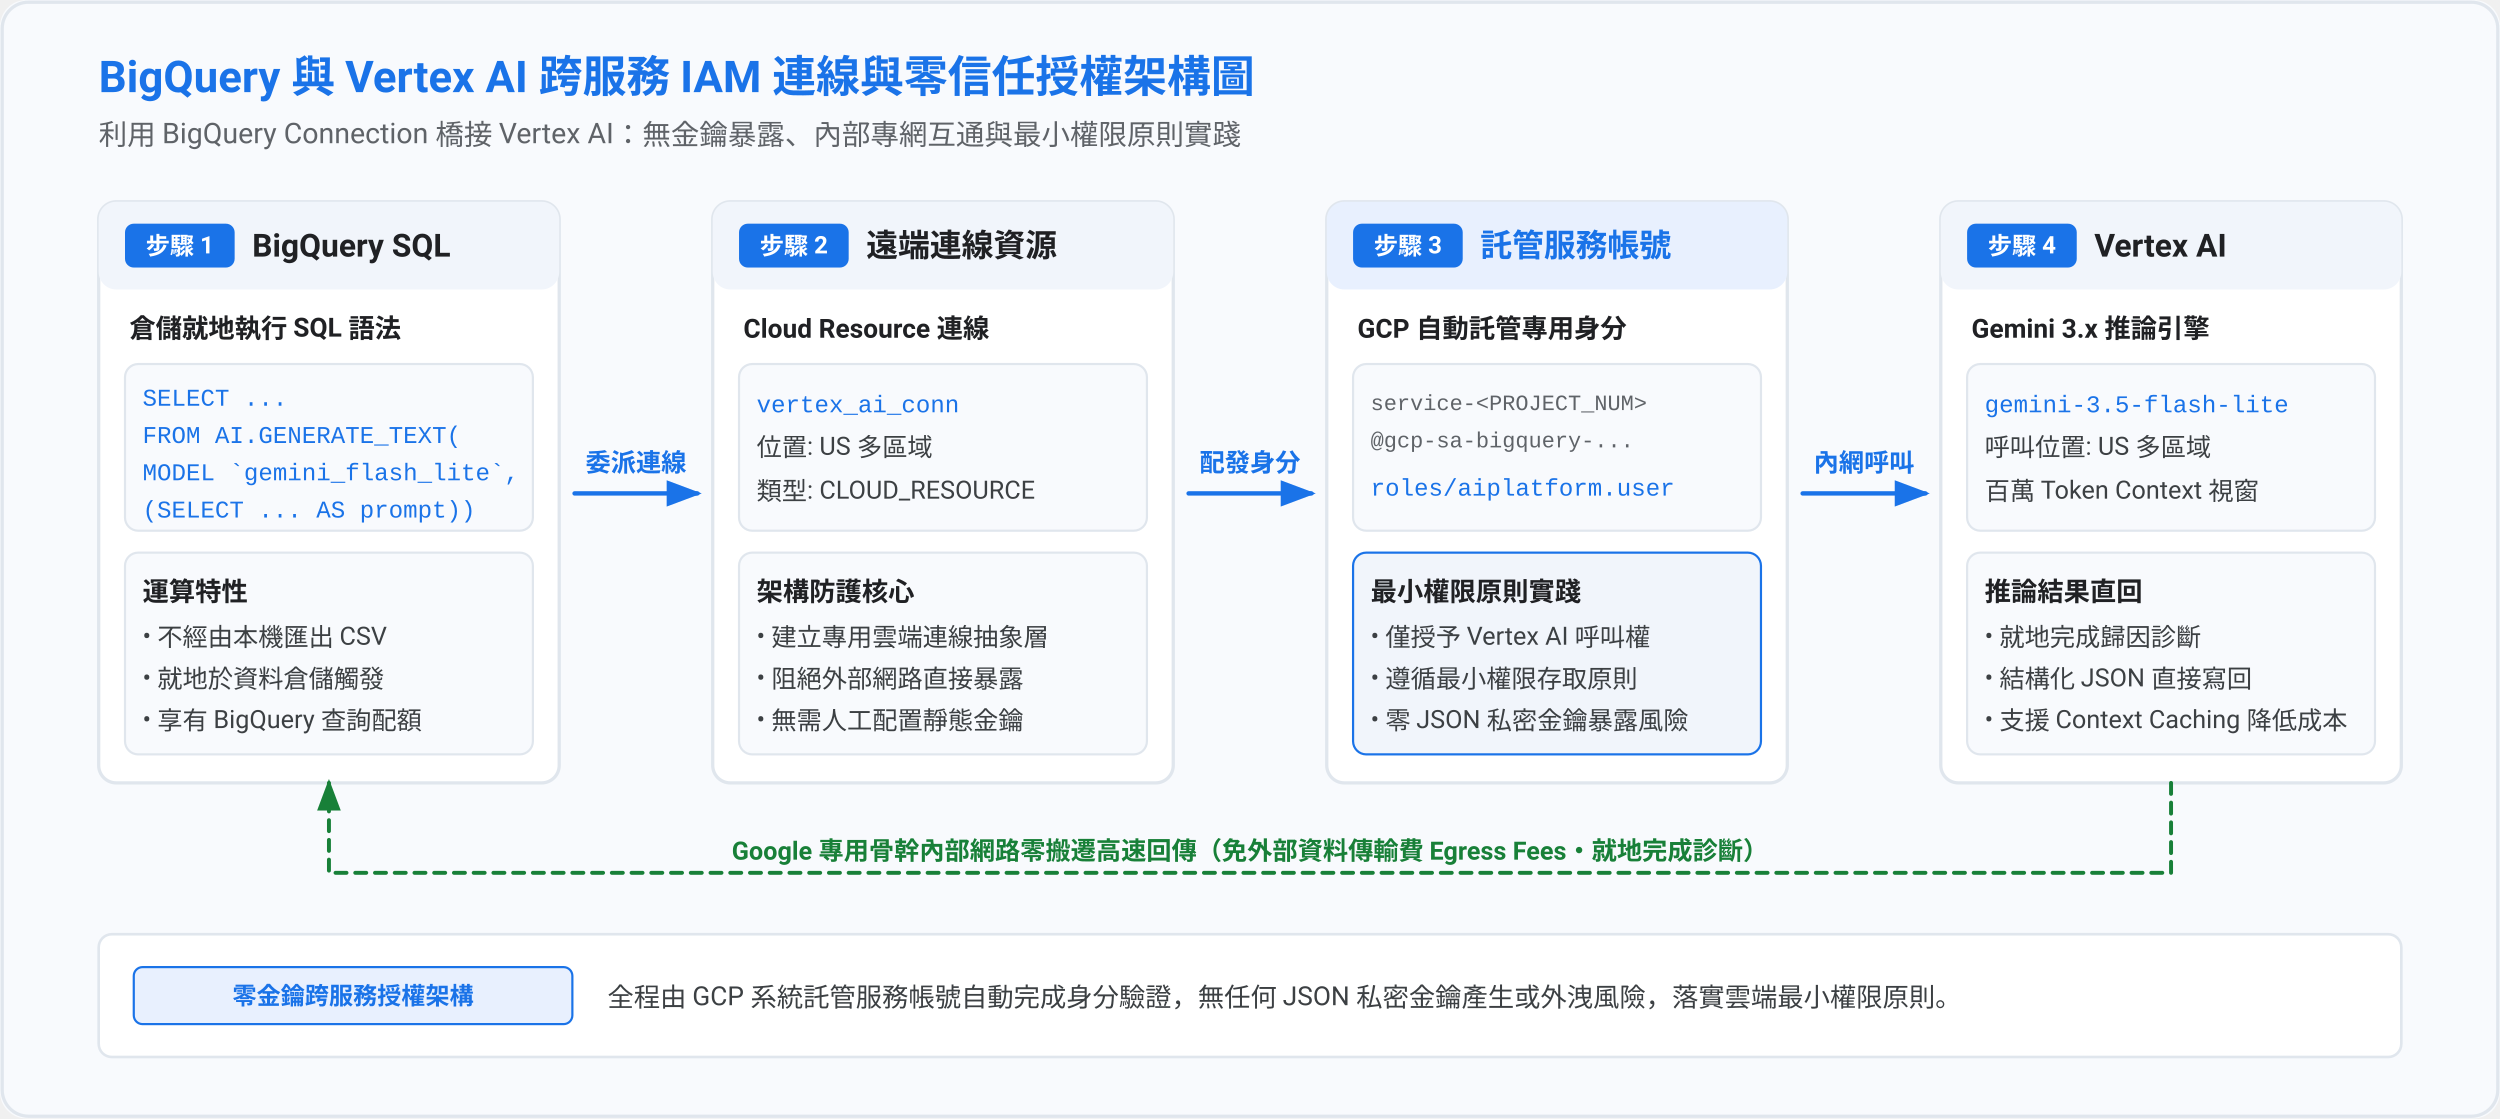
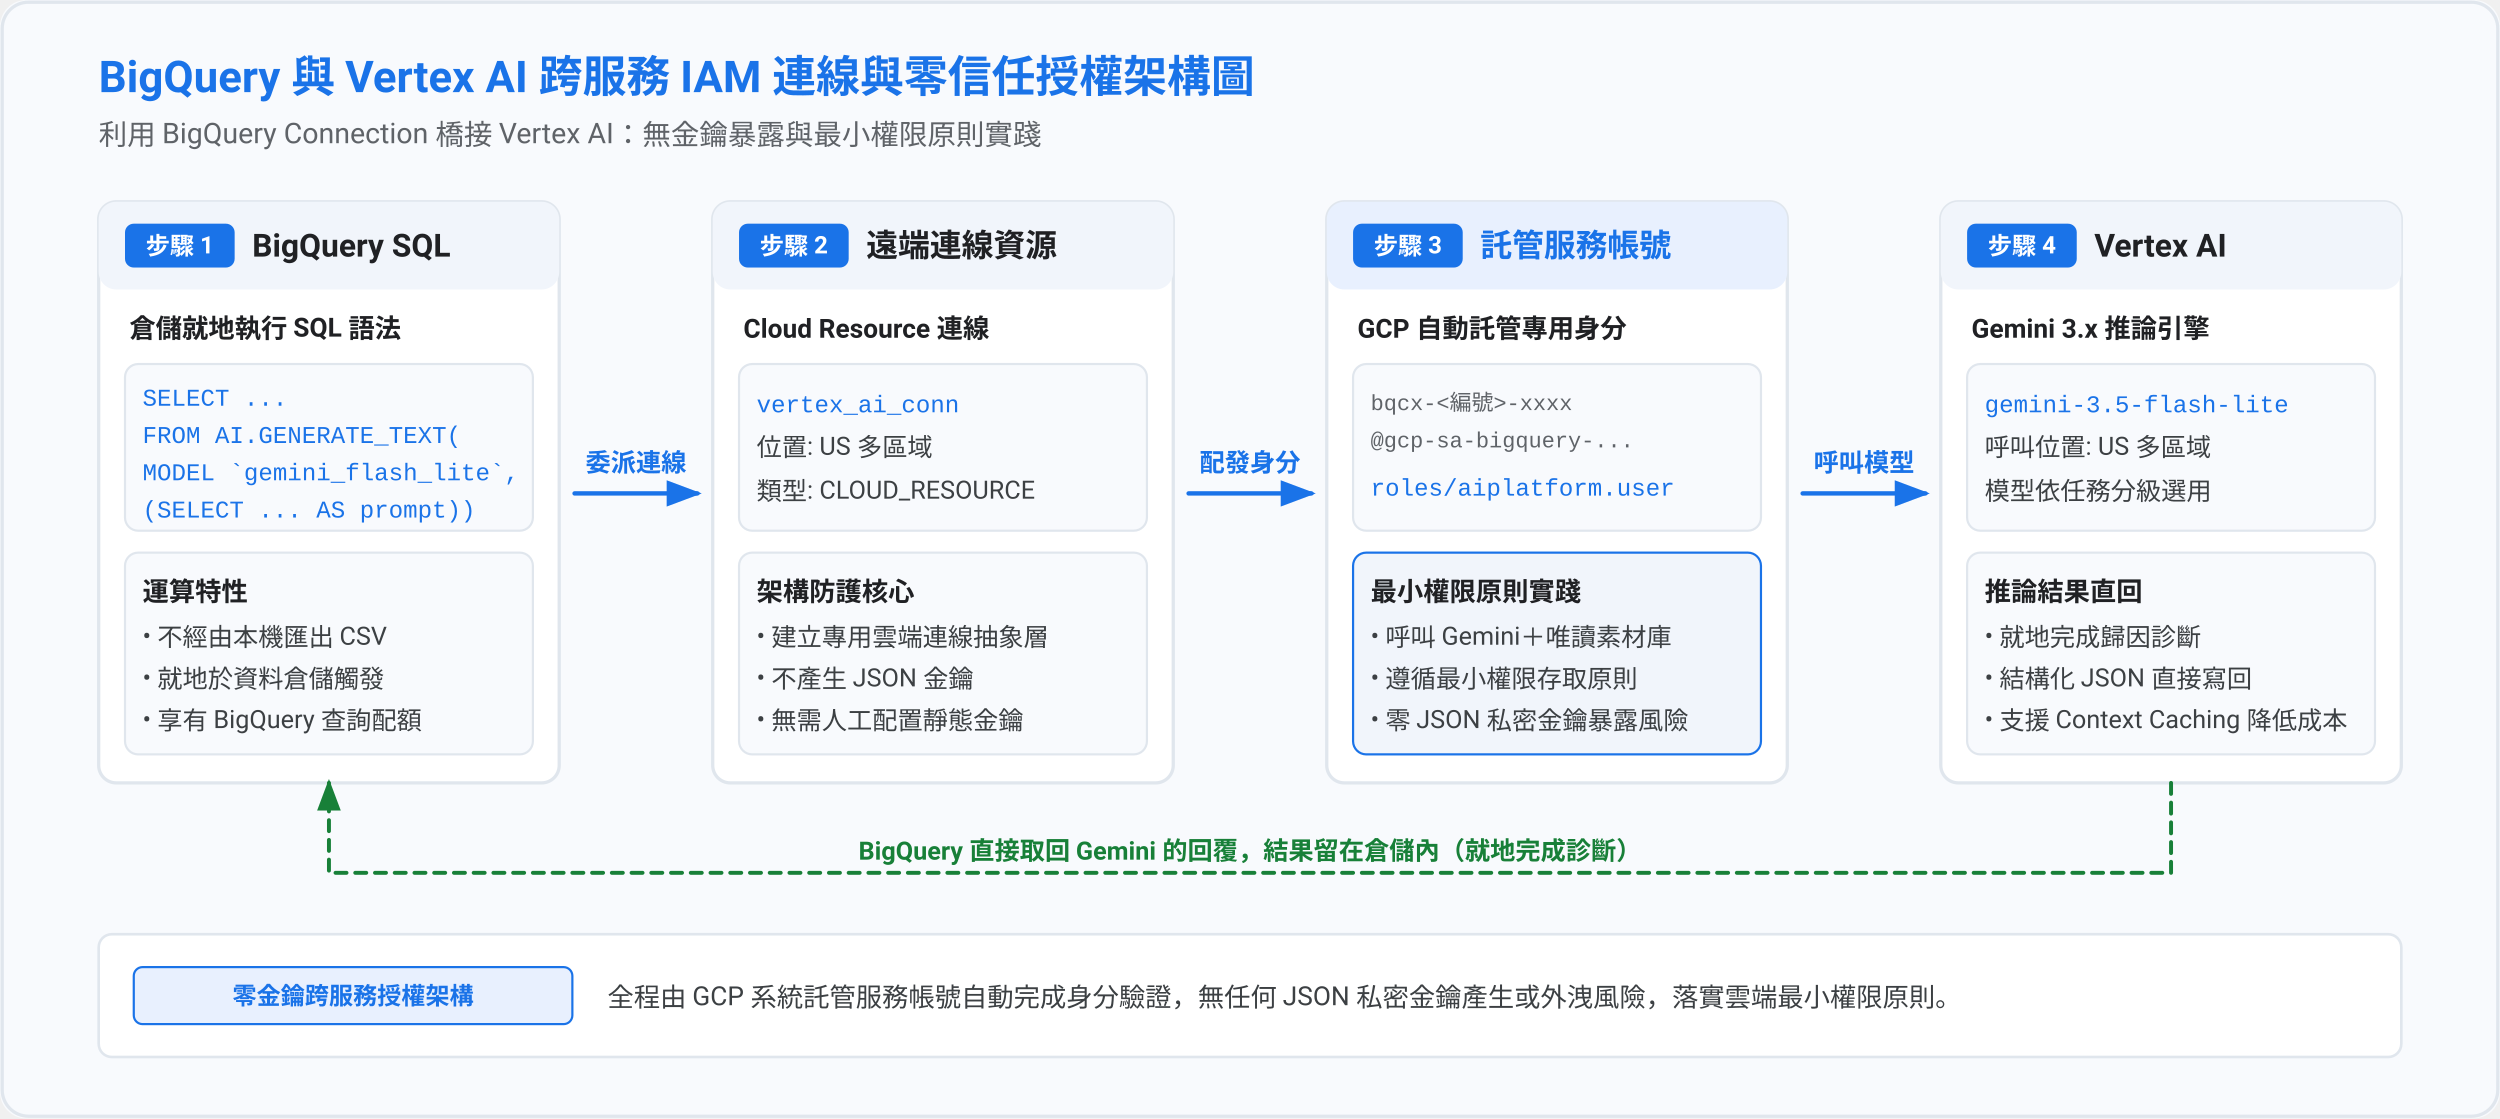
<svg xmlns="http://www.w3.org/2000/svg" viewBox="0 0 1140 510" width="1140" height="510">
  <defs>
    <style>
      .bg { fill: #f8fafd; }
      .outer-border { fill: none; stroke: #e0e6ed; stroke-width: 1.5; rx: 12; ry: 12; }
      
      .title-text { font-family: -apple-system, BlinkMacSystemFont, "Segoe UI", Roboto, "Noto Sans TC", "PingFang TC", "Microsoft JhengHei", sans-serif; font-weight: 700; font-size: 20px; fill: #1a73e8; }
      .subtitle-text { font-family: -apple-system, BlinkMacSystemFont, "Segoe UI", Roboto, "Noto Sans TC", "PingFang TC", "Microsoft JhengHei", sans-serif; font-weight: 400; font-size: 13px; fill: #5f6368; }
      
      .card-bg { fill: #ffffff; stroke: #e0e6ed; stroke-width: 1.5; rx: 8; ry: 8; }
      .card-header { fill: #f1f5fb; rx: 8; ry: 8; }
      .card-header-accent { fill: #e8f0fe; rx: 8; ry: 8; }
      
      .badge-pill { fill: #1a73e8; rx: 4; ry: 4; }
      .badge-text { font-family: -apple-system, BlinkMacSystemFont, "Segoe UI", Roboto, "Noto Sans TC", "PingFang TC", "Microsoft JhengHei", sans-serif; font-weight: 700; font-size: 11px; fill: #ffffff; text-anchor: middle; }
      
      .card-title { font-family: -apple-system, BlinkMacSystemFont, "Segoe UI", Roboto, "Noto Sans TC", "PingFang TC", "Microsoft JhengHei", sans-serif; font-weight: 700; font-size: 14.5px; fill: #202124; }
      .card-title-accent { font-family: -apple-system, BlinkMacSystemFont, "Segoe UI", Roboto, "Noto Sans TC", "PingFang TC", "Microsoft JhengHei", sans-serif; font-weight: 700; font-size: 14.5px; fill: #1a73e8; }
      
      .section-label { font-family: -apple-system, BlinkMacSystemFont, "Segoe UI", Roboto, "Noto Sans TC", "PingFang TC", "Microsoft JhengHei", sans-serif; font-weight: 600; font-size: 12px; fill: #202124; }
      .body-text { font-family: -apple-system, BlinkMacSystemFont, "Segoe UI", Roboto, "Noto Sans TC", "PingFang TC", "Microsoft JhengHei", sans-serif; font-weight: 400; font-size: 11.5px; fill: #3c4043; }
      .code-text { font-family: "SFMono-Regular", Consolas, "Liberation Mono", Menlo, Courier, monospace; font-size: 11px; fill: #1a73e8; }
      .code-sub { font-family: "SFMono-Regular", Consolas, "Liberation Mono", Menlo, Courier, monospace; font-size: 10px; fill: #5f6368; }
      
      .inner-box { fill: #f8fafd; stroke: #e0e6ed; stroke-width: 1; rx: 6; ry: 6; }
      .inner-box-accent { fill: #f1f5fb; stroke: #1a73e8; stroke-width: 1; rx: 6; ry: 6; }
      
      .arrow { stroke: #1a73e8; stroke-width: 2; fill: none; stroke-linecap: round; stroke-linejoin: round; }
      .arrow-label { font-family: -apple-system, BlinkMacSystemFont, "Segoe UI", Roboto, "Noto Sans TC", "PingFang TC", "Microsoft JhengHei", sans-serif; font-weight: 600; font-size: 11.5px; fill: #1a73e8; text-anchor: middle; }
      
      .return-arrow { stroke: #188038; stroke-width: 1.8; stroke-dasharray: 5,4; fill: none; stroke-linecap: round; }
      .return-label { font-family: -apple-system, BlinkMacSystemFont, "Segoe UI", Roboto, "Noto Sans TC", "PingFang TC", "Microsoft JhengHei", sans-serif; font-weight: 600; font-size: 11.5px; fill: #188038; text-anchor: middle; }
      
      .footer-box { fill: #ffffff; stroke: #e0e6ed; stroke-width: 1.2; rx: 6; ry: 6; }
      .footer-badge { fill: #e8f0fe; stroke: #1a73e8; stroke-width: 1; rx: 4; ry: 4; }
      .footer-badge-text { font-family: -apple-system, BlinkMacSystemFont, "Segoe UI", Roboto, "Noto Sans TC", "PingFang TC", "Microsoft JhengHei", sans-serif; font-weight: 700; font-size: 11px; fill: #1a73e8; text-anchor: middle; }
      .footer-desc { font-family: -apple-system, BlinkMacSystemFont, "Segoe UI", Roboto, "Noto Sans TC", "PingFang TC", "Microsoft JhengHei", sans-serif; font-weight: 400; font-size: 12px; fill: #3c4043; }
    </style>
    <marker id="arrowhead" markerWidth="8" markerHeight="6" refX="7" refY="3" orient="auto">
      <polygon points="0 0, 8 3, 0 6" fill="#1a73e8" />
    </marker>
    <marker id="arrowgreen" markerWidth="8" markerHeight="6" refX="7" refY="3" orient="auto">
      <polygon points="0 0, 8 3, 0 6" fill="#188038" />
    </marker>
  </defs>
  <rect width="1140" height="510" class="bg" rx="12" ry="12" />
  <rect x="1" y="1" width="1138" height="508" class="outer-border" />
  <text x="45" y="42" class="title-text">BigQuery 與 Vertex AI 跨服務 IAM 連線與零信任授權架構圖</text>
-   <text x="45" y="66" class="subtitle-text">利用 BigQuery Connection 橋接 Vertex AI：無金鑰暴露、內部專網互通與最小權限原則實踐</text>
+   <text x="45" y="66" class="subtitle-text">利用 BigQuery Connection 橋接 Vertex AI：無金鑰暴露與最小權限原則實踐</text>
  <g transform="translate(45, 92)">
    <rect width="210" height="265" class="card-bg" />
    <rect width="210" height="40" class="card-header" />
    <rect x="12" y="10" width="50" height="20" class="badge-pill" />
    <text x="37" y="24" class="badge-text">步驟 1</text>
    <text x="70" y="25" class="card-title">BigQuery SQL</text>
    <text x="14" y="62" class="section-label">倉儲就地執行 SQL 語法</text>
    <rect x="12" y="74" width="186" height="76" class="inner-box" />
    <text x="20" y="93" class="code-text">SELECT ...</text>
    <text x="20" y="110" class="code-text">FROM AI.GENERATE_TEXT(</text>
    <text x="20" y="127" class="code-text">  MODEL `gemini_flash_lite`,</text>
    <text x="20" y="144" class="code-text">  (SELECT ... AS prompt))</text>
    <rect x="12" y="160" width="186" height="92" class="inner-box" />
    <text x="20" y="182" class="section-label">運算特性</text>
    <text x="20" y="202" class="body-text">• 不經由本機匯出 CSV</text>
    <text x="20" y="221" class="body-text">• 就地於資料倉儲觸發</text>
    <text x="20" y="240" class="body-text">• 享有 BigQuery 查詢配額</text>
  </g>
  <g transform="translate(325, 92)">
    <rect width="210" height="265" class="card-bg" />
    <rect width="210" height="40" class="card-header" />
    <rect x="12" y="10" width="50" height="20" class="badge-pill" />
    <text x="37" y="24" class="badge-text">步驟 2</text>
    <text x="70" y="25" class="card-title">遠端連線資源</text>
    <text x="14" y="62" class="section-label">Cloud Resource 連線</text>
    <rect x="12" y="74" width="186" height="76" class="inner-box" />
    <text x="20" y="96" class="code-text">vertex_ai_conn</text>
    <text x="20" y="116" class="body-text">位置: US 多區域</text>
    <text x="20" y="136" class="body-text">類型: CLOUD_RESOURCE</text>
    <rect x="12" y="160" width="186" height="92" class="inner-box" />
    <text x="20" y="182" class="section-label">架構防護核心</text>
    <text x="20" y="202" class="body-text">• 建立專用雲端連線抽象層</text>
-     <text x="20" y="221" class="body-text">• 阻絕外部網路直接暴露</text>
+     <text x="20" y="221" class="body-text">• 不產生 JSON 金鑰</text>
    <text x="20" y="240" class="body-text">• 無需人工配置靜態金鑰</text>
  </g>
  <g transform="translate(605, 92)">
    <rect width="210" height="265" class="card-bg" />
    <rect width="210" height="40" class="card-header-accent" />
    <rect x="12" y="10" width="50" height="20" class="badge-pill" />
    <text x="37" y="24" class="badge-text">步驟 3</text>
    <text x="70" y="25" class="card-title-accent">託管服務帳號</text>
    <text x="14" y="62" class="section-label">GCP 自動託管專用身分</text>
    <rect x="12" y="74" width="186" height="76" class="inner-box" />
-     <text x="20" y="95" class="code-sub">service-&lt;PROJECT_NUM&gt;</text>
+     <text x="20" y="95" class="code-sub">bqcx-&lt;編號&gt;-xxxx</text>
    <text x="20" y="112" class="code-sub">@gcp-sa-bigquery-...</text>
    <text x="20" y="134" class="code-text">roles/aiplatform.user</text>
    <rect x="12" y="160" width="186" height="92" class="inner-box-accent" />
    <text x="20" y="182" class="section-label" fill="#1a73e8">最小權限原則實踐</text>
-     <text x="20" y="202" class="body-text">• 僅授予 Vertex AI 呼叫權</text>
+     <text x="20" y="202" class="body-text">• 呼叫 Gemini＋唯讀素材庫</text>
    <text x="20" y="221" class="body-text">• 遵循最小權限存取原則</text>
    <text x="20" y="240" class="body-text" fill="#188038">• 零 JSON 私密金鑰暴露風險</text>
  </g>
  <g transform="translate(885, 92)">
    <rect width="210" height="265" class="card-bg" />
    <rect width="210" height="40" class="card-header" />
    <rect x="12" y="10" width="50" height="20" class="badge-pill" />
    <text x="37" y="24" class="badge-text">步驟 4</text>
    <text x="70" y="25" class="card-title">Vertex AI</text>
    <text x="14" y="62" class="section-label">Gemini 3.x 推論引擎</text>
    <rect x="12" y="74" width="186" height="76" class="inner-box" />
    <text x="20" y="96" class="code-text">gemini-3.5-flash-lite</text>
    <text x="20" y="116" class="body-text">呼叫位置: US 多區域</text>
-     <text x="20" y="136" class="body-text">百萬 Token Context 視窗</text>
+     <text x="20" y="136" class="body-text">模型依任務分級選用</text>
    <rect x="12" y="160" width="186" height="92" class="inner-box" />
    <text x="20" y="182" class="section-label">推論結果直回</text>
    <text x="20" y="202" class="body-text">• 就地完成歸因診斷</text>
    <text x="20" y="221" class="body-text">• 結構化 JSON 直接寫回</text>
    <text x="20" y="240" class="body-text">• 支援 Context Caching 降低成本</text>
  </g>
  <g id="connectors">
    <path d="M 262 225 L 318 225" class="arrow" marker-end="url(#arrowhead)" />
    <text x="290" y="215" class="arrow-label">委派連線</text>
    <path d="M 542 225 L 598 225" class="arrow" marker-end="url(#arrowhead)" />
    <text x="570" y="215" class="arrow-label">配發身分</text>
    <path d="M 822 225 L 878 225" class="arrow" marker-end="url(#arrowhead)" />
-     <text x="850" y="215" class="arrow-label">內網呼叫</text>
+     <text x="850" y="215" class="arrow-label">呼叫模型</text>
  </g>
  <path d="M 990 357 L 990 398 L 150 398 L 150 357" class="return-arrow" marker-end="url(#arrowgreen)" />
-   <text x="570" y="392" class="return-label">Google 專用骨幹內部網路零搬遷高速回傳（免外部資料傳輸費 Egress Fees・就地完成診斷）</text>
+   <text x="570" y="392" class="return-label">BigQuery 直接取回 Gemini 的回覆，結果留在倉儲內（就地完成診斷）</text>
  <g transform="translate(45, 426)">
    <rect width="1050" height="56" class="footer-box" />
    <rect x="16" y="15" width="200" height="26" class="footer-badge" />
    <text x="116" y="32" class="footer-badge-text">零金鑰跨服務授權架構</text>
    <text x="232" y="33" class="footer-desc">全程由 GCP 系統託管服務帳號自動完成身分驗證，無任何 JSON 私密金鑰產生或外洩風險，落實雲端最小權限原則。</text>
  </g>
</svg>
